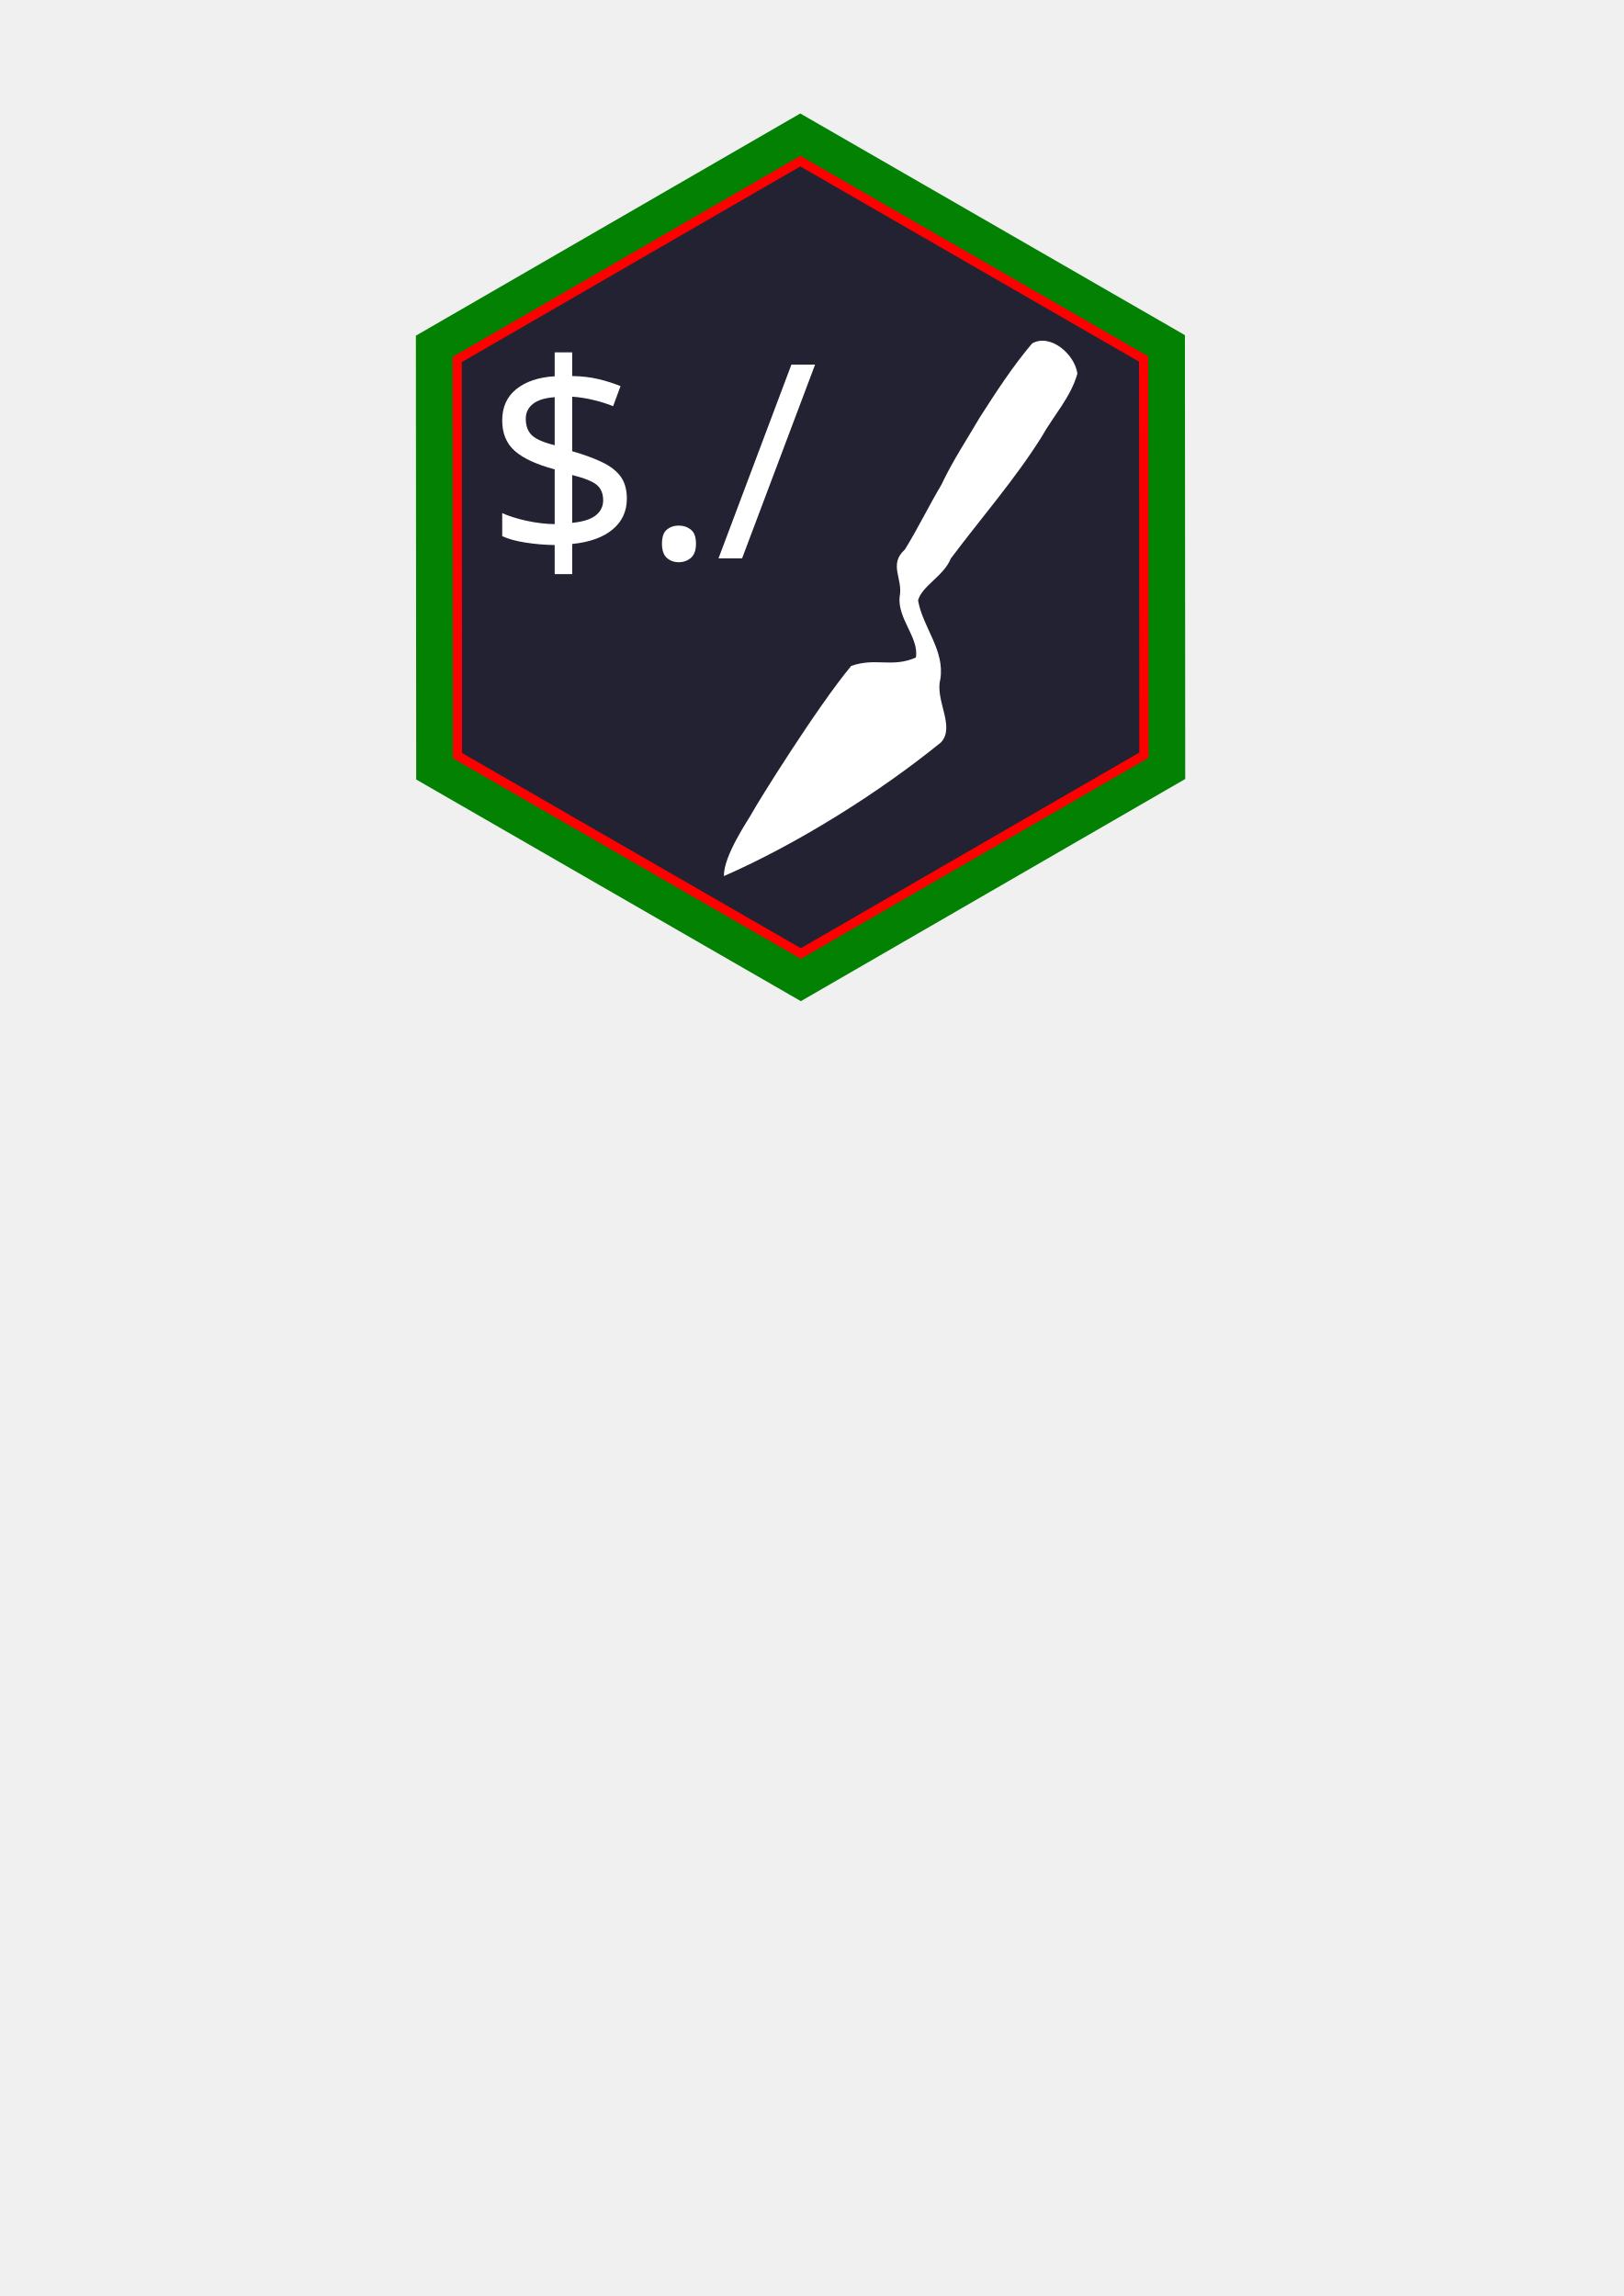
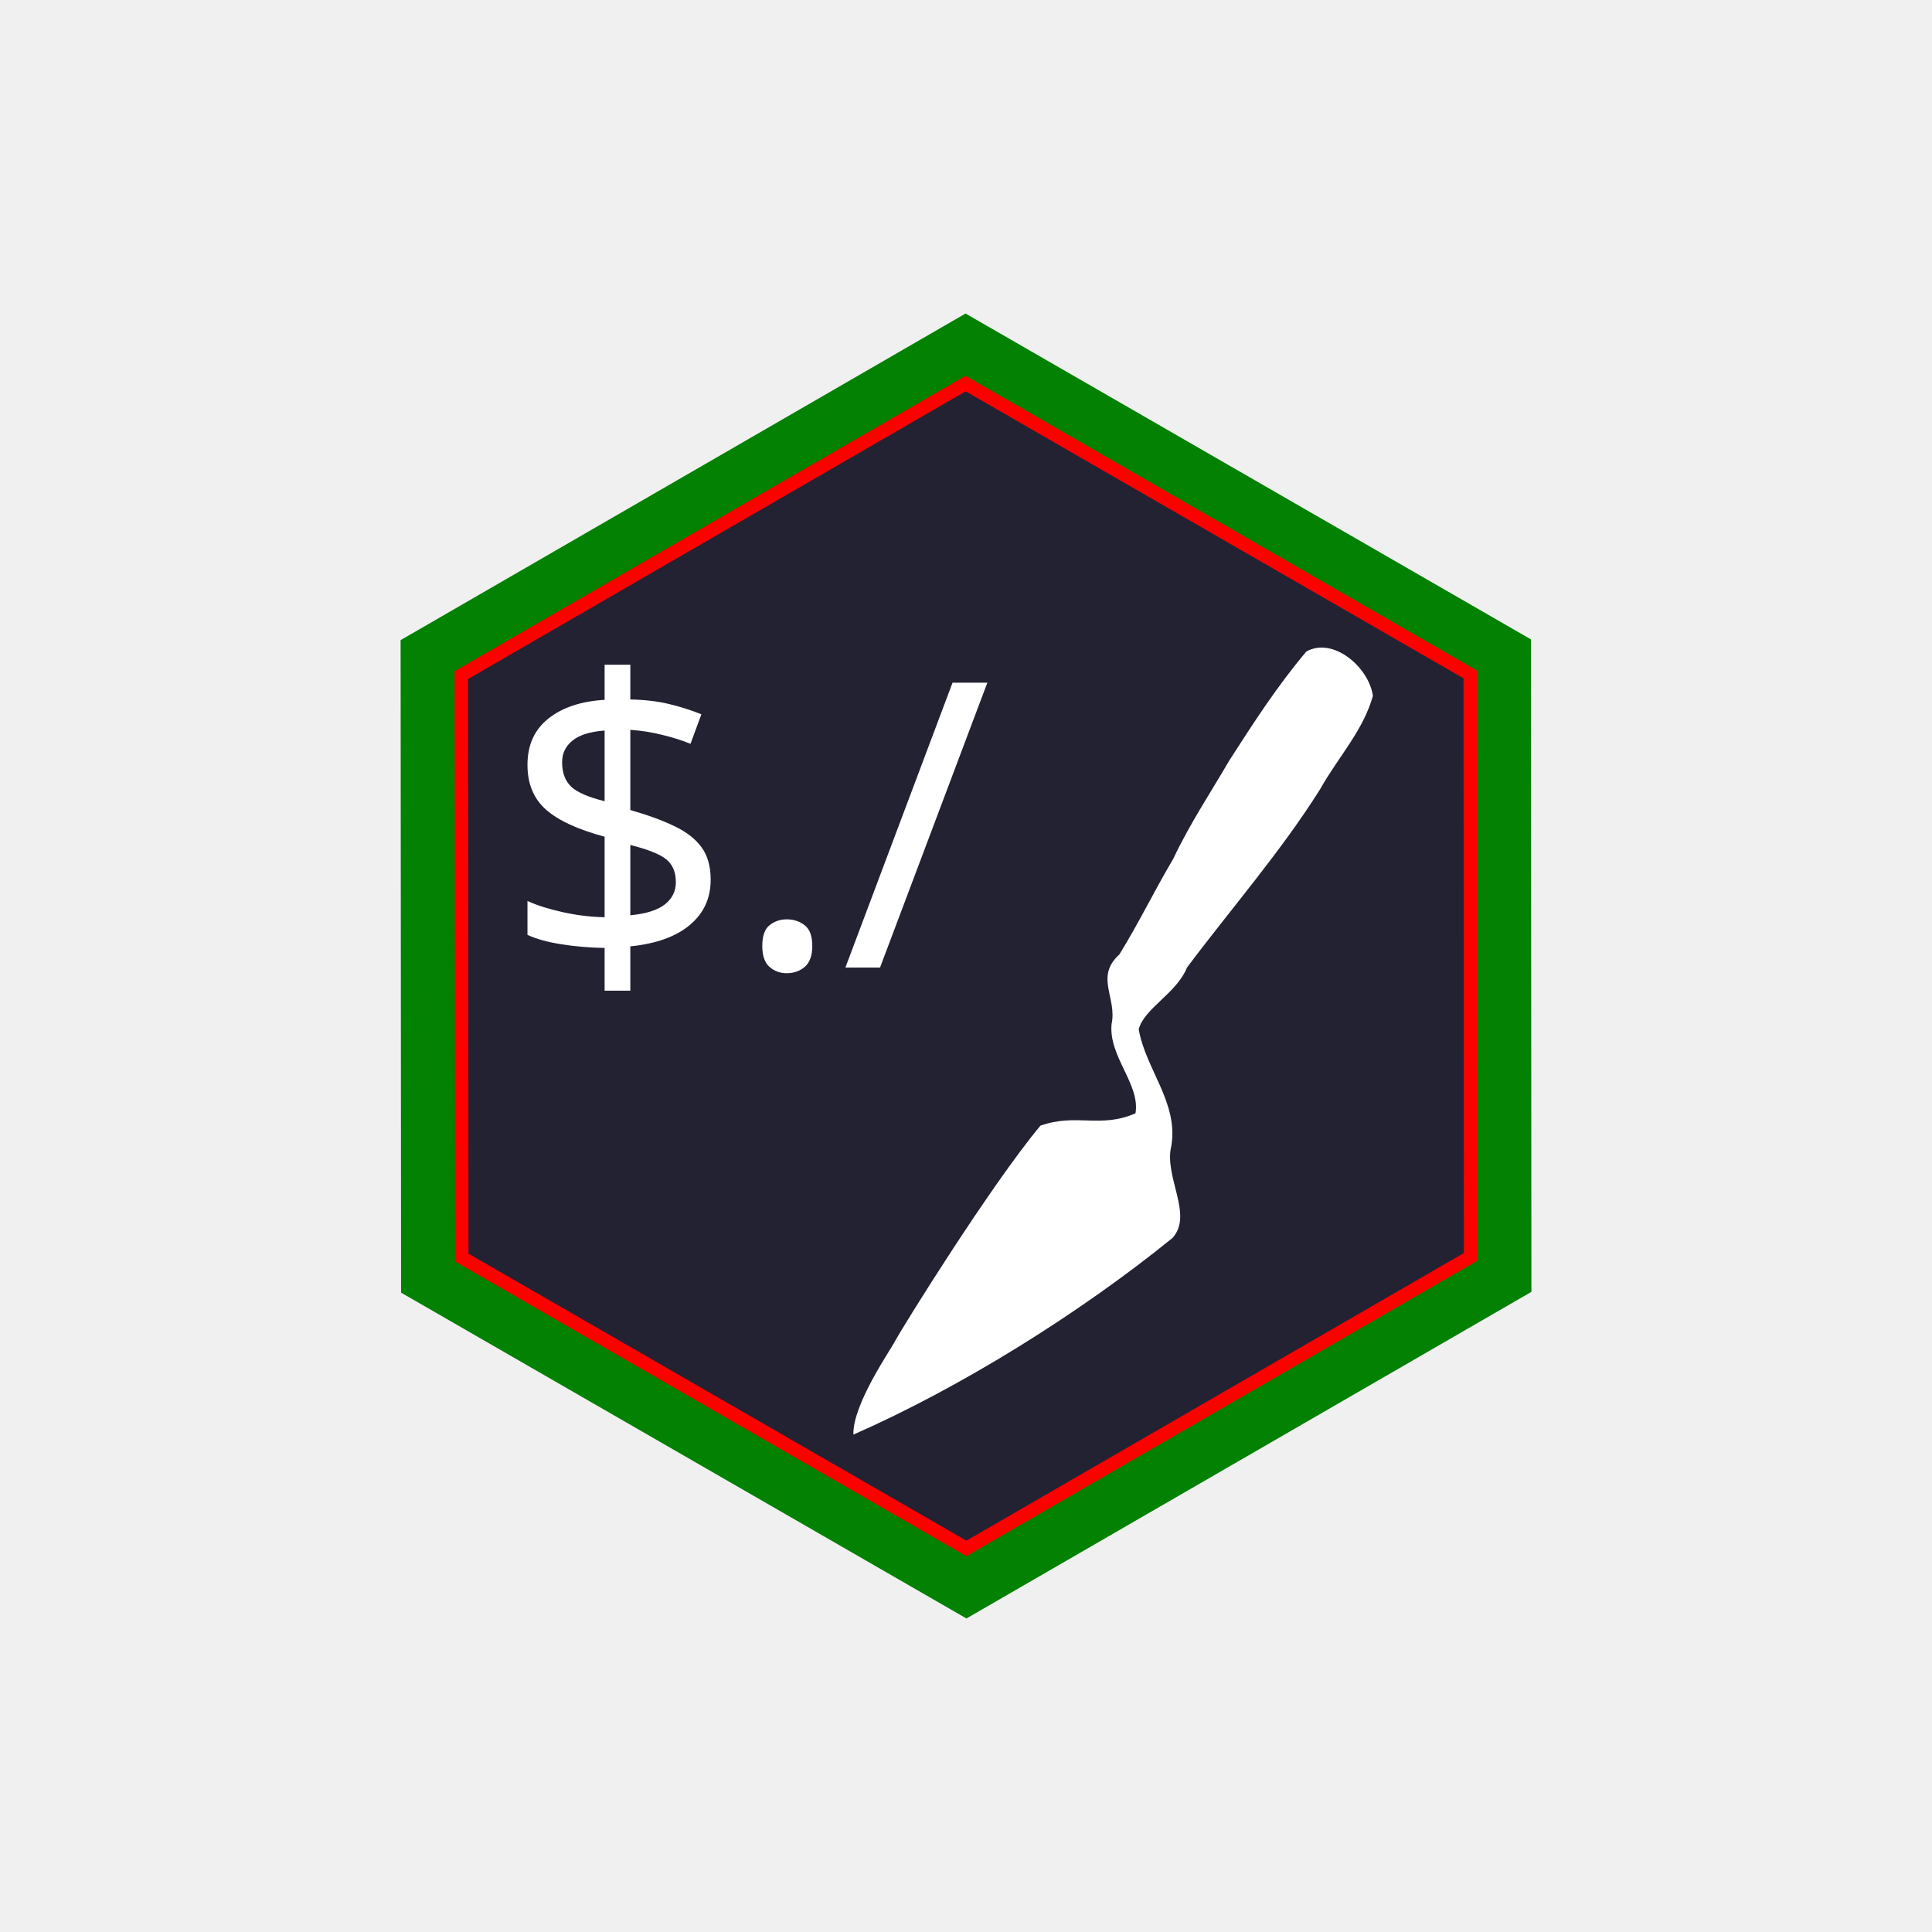
- <svg xmlns="http://www.w3.org/2000/svg" width="210mm" height="297mm" viewBox="0 0 210 297" version="1.1" id="svg8">
+ <svg xmlns="http://www.w3.org/2000/svg" width="170mm" height="170mm" viewBox="0 0 170 170" version="1.1" id="svg8">
  <defs id="defs2" />
  <g id="layer1">
-     <g id="g882" transform="translate(-97.54351,7.081194)">
+     <g id="g882" transform="translate(-116.0833,19.9881)">
      <g id="layer1-39" transform="translate(95.70655,-25.95622)">
        <path style="opacity:1;fill:#008000;fill-opacity:0.991;fill-rule:nonzero;stroke:none;stroke-width:0.388;stroke-linecap:round;stroke-linejoin:round;stroke-miterlimit:4;stroke-dasharray:none;stroke-dashoffset:0;stroke-opacity:1" id="path4550-49" transform="matrix(1.282704,-0.1211568,0.1211801,1.282458,-29.35017,23.20804)" d="M 62.808,36.412 103.319,17.829 139.667,43.621 135.506,87.995 94.995,106.578 58.647,80.787 Z" />
        <path transform="matrix(1.160235,-0.1095891,0.1096102,1.160013,-16.4868,29.67754)" id="path4635-5" style="opacity:1;fill:#ff0000;fill-opacity:0.991;fill-rule:nonzero;stroke:none;stroke-width:0.429;stroke-linecap:round;stroke-linejoin:round;stroke-miterlimit:4;stroke-dasharray:none;stroke-dashoffset:0;stroke-opacity:1" d="M 62.808,36.412 103.319,17.829 139.667,43.621 135.506,87.995 94.995,106.578 58.647,80.787 Z" />
        <path transform="matrix(1.129611,-0.106708,0.1067171,1.129515,-13.27027,31.28893)" id="path4552-57" style="opacity:1;fill:#222233;fill-opacity:1;fill-rule:nonzero;stroke:none;stroke-width:0.441;stroke-linecap:round;stroke-linejoin:round;stroke-miterlimit:4;stroke-dasharray:none;stroke-dashoffset:0;stroke-opacity:1" d="M 62.808,36.412 103.319,17.829 139.667,43.621 135.506,87.995 94.995,106.578 58.647,80.787 Z" />
        <text xml:space="preserve" style="font-style:normal;font-variant:normal;font-weight:bold;font-stretch:normal;font-size:45.886px;line-height:4.665px;font-family:monospace;-inkscape-font-specification:'monospace, Bold';font-variant-ligatures:normal;font-variant-caps:normal;font-variant-numeric:normal;font-variant-east-asian:normal;text-align:start;letter-spacing:0px;word-spacing:0px;text-anchor:start;fill:#ffffff;fill-opacity:1;stroke:none;stroke-width:0.265px;stroke-linecap:butt;stroke-linejoin:miter;stroke-opacity:1" x="64.236" y="91.611" id="text4566-3" transform="scale(1.005543,0.9944873)">
          <tspan x="64.236" y="91.611" style="font-style:normal;font-variant:normal;font-weight:normal;font-stretch:normal;font-size:35.297px;font-family:sans-serif;-inkscape-font-specification:'sans-serif, Normal';font-variant-ligatures:normal;font-variant-caps:normal;font-variant-numeric:normal;font-variant-east-asian:normal;text-align:start;text-anchor:start;fill:#ffffff;fill-opacity:1;stroke-width:0.265px" id="tspan4628-9">$./</tspan>
        </text>
        <path id="path876" style="fill:#ffffff;stroke-width:0.153" d="m 95.468,132.203 c -0.082,-2.631 3.255,-7.437 3.622,-8.148 0.717,-1.35 8.481,-13.821 12.838,-19.04 3.181,-1.117 5.27,0.274 8.363,-1.086 0.432,-2.557 -2.378,-4.981 -2.105,-7.852 0.502,-2.31 -1.499,-4.146 0.686,-6.124 1.692,-2.733 3.091,-5.641 4.733,-8.399 1.417,-3.019 3.269,-5.802 4.947,-8.678 2.129,-3.317 4.243,-6.587 6.772,-9.578 2.317,-1.314 5.485,1.324 5.857,3.9 -0.859,3.083 -3.116,5.473 -4.639,8.206 -3.496,5.559 -7.811,10.476 -11.722,15.703 -0.924,2.287 -3.737,3.549 -4.247,5.427 0.613,3.531 3.494,6.433 2.877,10.235 -0.698,2.725 1.974,6.082 0.089,8.137 -8.131,6.599 -18.597,13.134 -28.072,17.297 z" />
      </g>
    </g>
  </g>
</svg>
